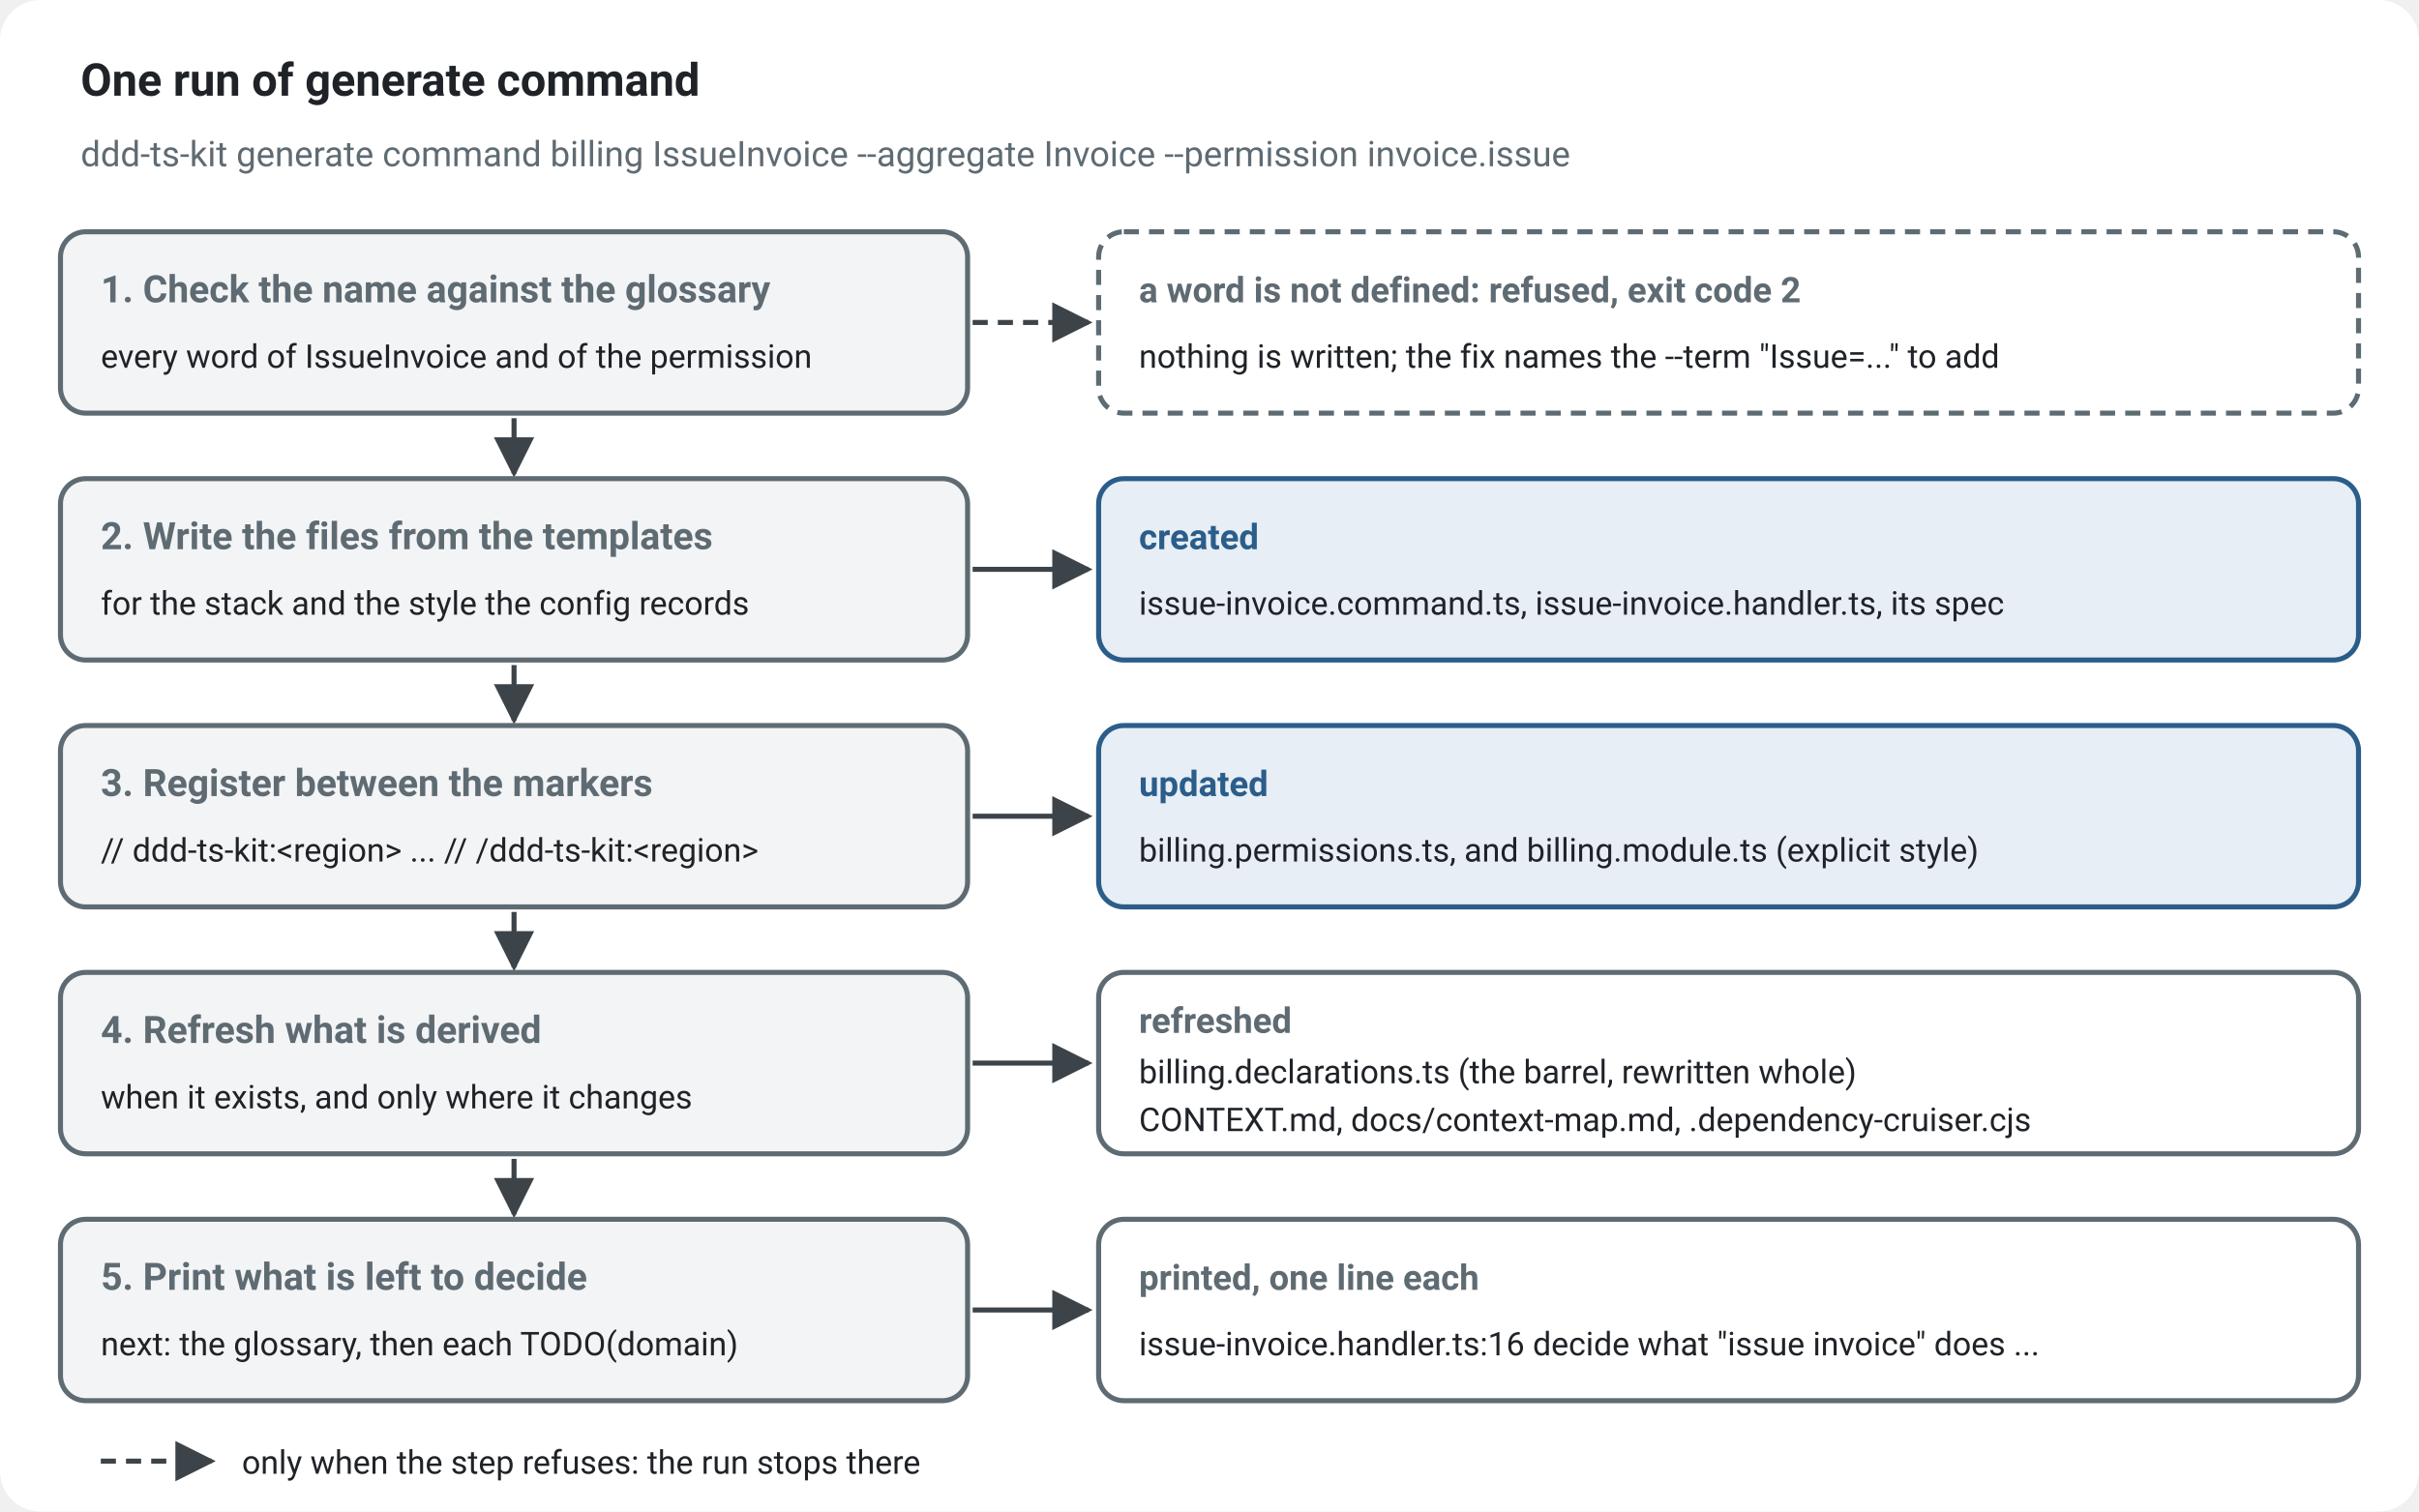
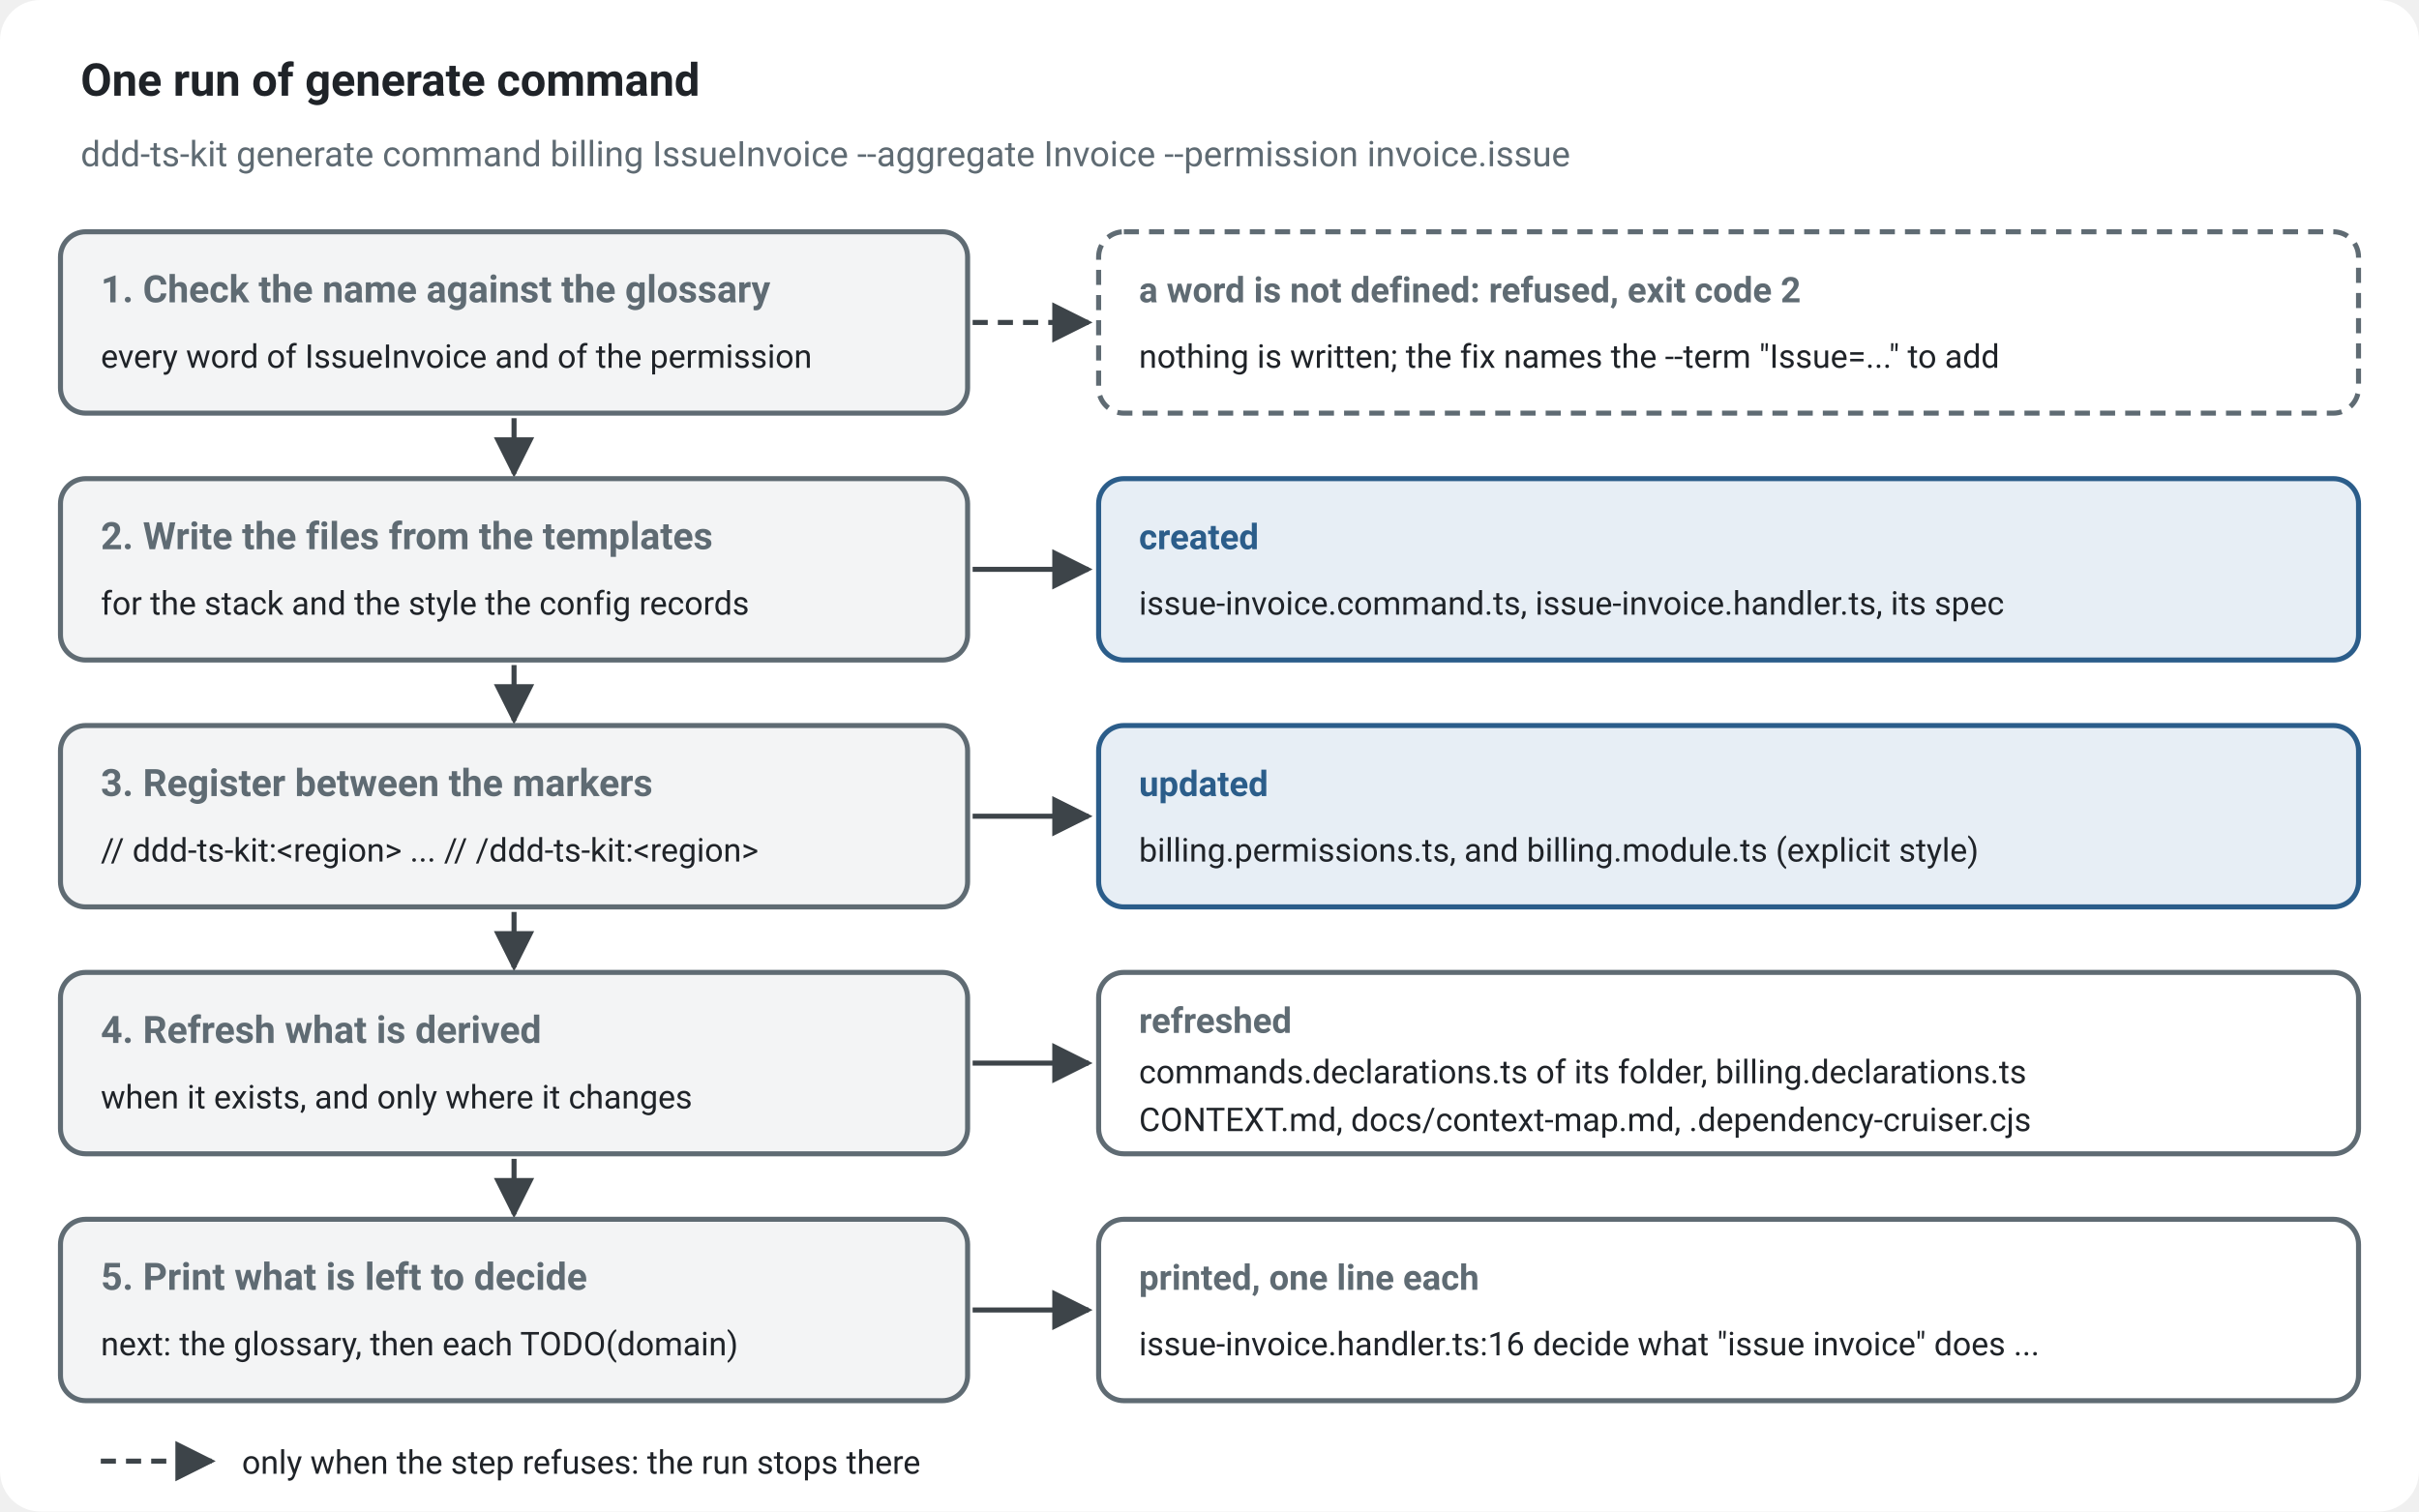
<svg xmlns="http://www.w3.org/2000/svg" viewBox="0 0 960 600" width="960" height="600" role="img" aria-labelledby="title desc" font-family="system-ui, -apple-system, 'Segoe UI', Roboto, sans-serif">
  <defs>
    <marker id="arrow" viewBox="0 0 10 10" refX="9" refY="5" markerWidth="8" markerHeight="8" orient="auto-start-reverse">
      <path d="M0,0 L10,5 L0,10 z" fill="#3d4449" />
    </marker>
  </defs>
  <rect width="960" height="600" rx="16" fill="#ffffff" />
  <text x="32" y="38" font-size="18" font-weight="600" fill="#1f2328">One run of generate command</text>
  <text x="32" y="66" font-size="14" fill="#5f6b73">ddd-ts-kit generate command billing IssueInvoice --aggregate Invoice --permission invoice.issue</text>
  <rect x="24" y="92" width="360" height="72" rx="10" fill="#f3f4f5" stroke="#5f6b73" stroke-width="2" />
  <text x="40" y="120" font-size="15" font-weight="700" fill="#5f6b73">1. Check the name against the glossary</text>
  <text x="40" y="146" font-size="13" fill="#1f2328">every word of IssueInvoice and of the permission</text>
  <line x1="204" y1="166" x2="204" y2="188" stroke="#3d4449" stroke-width="2" marker-end="url(#arrow)" />
  <rect x="24" y="190" width="360" height="72" rx="10" fill="#f3f4f5" stroke="#5f6b73" stroke-width="2" />
  <text x="40" y="218" font-size="15" font-weight="700" fill="#5f6b73">2. Write the files from the templates</text>
  <text x="40" y="244" font-size="13" fill="#1f2328">for the stack and the style the config records</text>
  <line x1="204" y1="264" x2="204" y2="286" stroke="#3d4449" stroke-width="2" marker-end="url(#arrow)" />
  <rect x="24" y="288" width="360" height="72" rx="10" fill="#f3f4f5" stroke="#5f6b73" stroke-width="2" />
  <text x="40" y="316" font-size="15" font-weight="700" fill="#5f6b73">3. Register between the markers</text>
  <text x="40" y="342" font-size="13" fill="#1f2328">// ddd-ts-kit:&lt;region&gt; ... // /ddd-ts-kit:&lt;region&gt;</text>
  <line x1="204" y1="362" x2="204" y2="384" stroke="#3d4449" stroke-width="2" marker-end="url(#arrow)" />
  <rect x="24" y="386" width="360" height="72" rx="10" fill="#f3f4f5" stroke="#5f6b73" stroke-width="2" />
  <text x="40" y="414" font-size="15" font-weight="700" fill="#5f6b73">4. Refresh what is derived</text>
  <text x="40" y="440" font-size="13" fill="#1f2328">when it exists, and only where it changes</text>
  <line x1="204" y1="460" x2="204" y2="482" stroke="#3d4449" stroke-width="2" marker-end="url(#arrow)" />
  <rect x="24" y="484" width="360" height="72" rx="10" fill="#f3f4f5" stroke="#5f6b73" stroke-width="2" />
  <text x="40" y="512" font-size="15" font-weight="700" fill="#5f6b73">5. Print what is left to decide</text>
  <text x="40" y="538" font-size="13" fill="#1f2328">next: the glossary, then each TODO(domain)</text>
  <line x1="386" y1="128" x2="432" y2="128" stroke="#3d4449" stroke-width="2" stroke-dasharray="6 4" marker-end="url(#arrow)" />
  <rect x="436" y="92" width="500" height="72" rx="10" fill="#ffffff" stroke="#5f6b73" stroke-width="2" stroke-dasharray="6 4" />
  <text x="452" y="120" font-size="14" font-weight="700" fill="#5f6b73">a word is not defined: refused, exit code 2</text>
  <text x="452" y="146" font-size="13" fill="#1f2328">nothing is written; the fix names the --term "Issue=..." to add</text>
  <line x1="386" y1="226" x2="432" y2="226" stroke="#3d4449" stroke-width="2" marker-end="url(#arrow)" />
  <rect x="436" y="190" width="500" height="72" rx="10" fill="#e7eef5" stroke="#2b5d8a" stroke-width="2" />
  <text x="452" y="218" font-size="14" font-weight="700" fill="#2b5d8a">created</text>
  <text x="452" y="244" font-size="13" fill="#1f2328">issue-invoice.command.ts, issue-invoice.handler.ts, its spec</text>
  <line x1="386" y1="324" x2="432" y2="324" stroke="#3d4449" stroke-width="2" marker-end="url(#arrow)" />
  <rect x="436" y="288" width="500" height="72" rx="10" fill="#e7eef5" stroke="#2b5d8a" stroke-width="2" />
  <text x="452" y="316" font-size="14" font-weight="700" fill="#2b5d8a">updated</text>
  <text x="452" y="342" font-size="13" fill="#1f2328">billing.permissions.ts, and billing.module.ts (explicit style)</text>
  <line x1="386" y1="422" x2="432" y2="422" stroke="#3d4449" stroke-width="2" marker-end="url(#arrow)" />
  <rect x="436" y="386" width="500" height="72" rx="10" fill="#ffffff" stroke="#5f6b73" stroke-width="2" />
  <text x="452" y="410" font-size="14" font-weight="700" fill="#5f6b73">refreshed</text>
-   <text x="452" y="430" font-size="13" fill="#1f2328">billing.declarations.ts (the barrel, rewritten whole)</text>
+   <text x="452" y="430" font-size="13" fill="#1f2328">commands.declarations.ts of its folder, billing.declarations.ts</text>
  <text x="452" y="449" font-size="13" fill="#1f2328">CONTEXT.md, docs/context-map.md, .dependency-cruiser.cjs</text>
  <line x1="386" y1="520" x2="432" y2="520" stroke="#3d4449" stroke-width="2" marker-end="url(#arrow)" />
  <rect x="436" y="484" width="500" height="72" rx="10" fill="#ffffff" stroke="#5f6b73" stroke-width="2" />
  <text x="452" y="512" font-size="14" font-weight="700" fill="#5f6b73">printed, one line each</text>
  <text x="452" y="538" font-size="13" fill="#1f2328">issue-invoice.handler.ts:16  decide what "issue invoice" does ...</text>
  <line x1="40" y1="580" x2="84" y2="580" stroke="#3d4449" stroke-width="2" stroke-dasharray="6 4" marker-end="url(#arrow)" />
  <text x="96" y="585" font-size="13" fill="#1f2328">only when the step refuses: the run stops there</text>
</svg>
